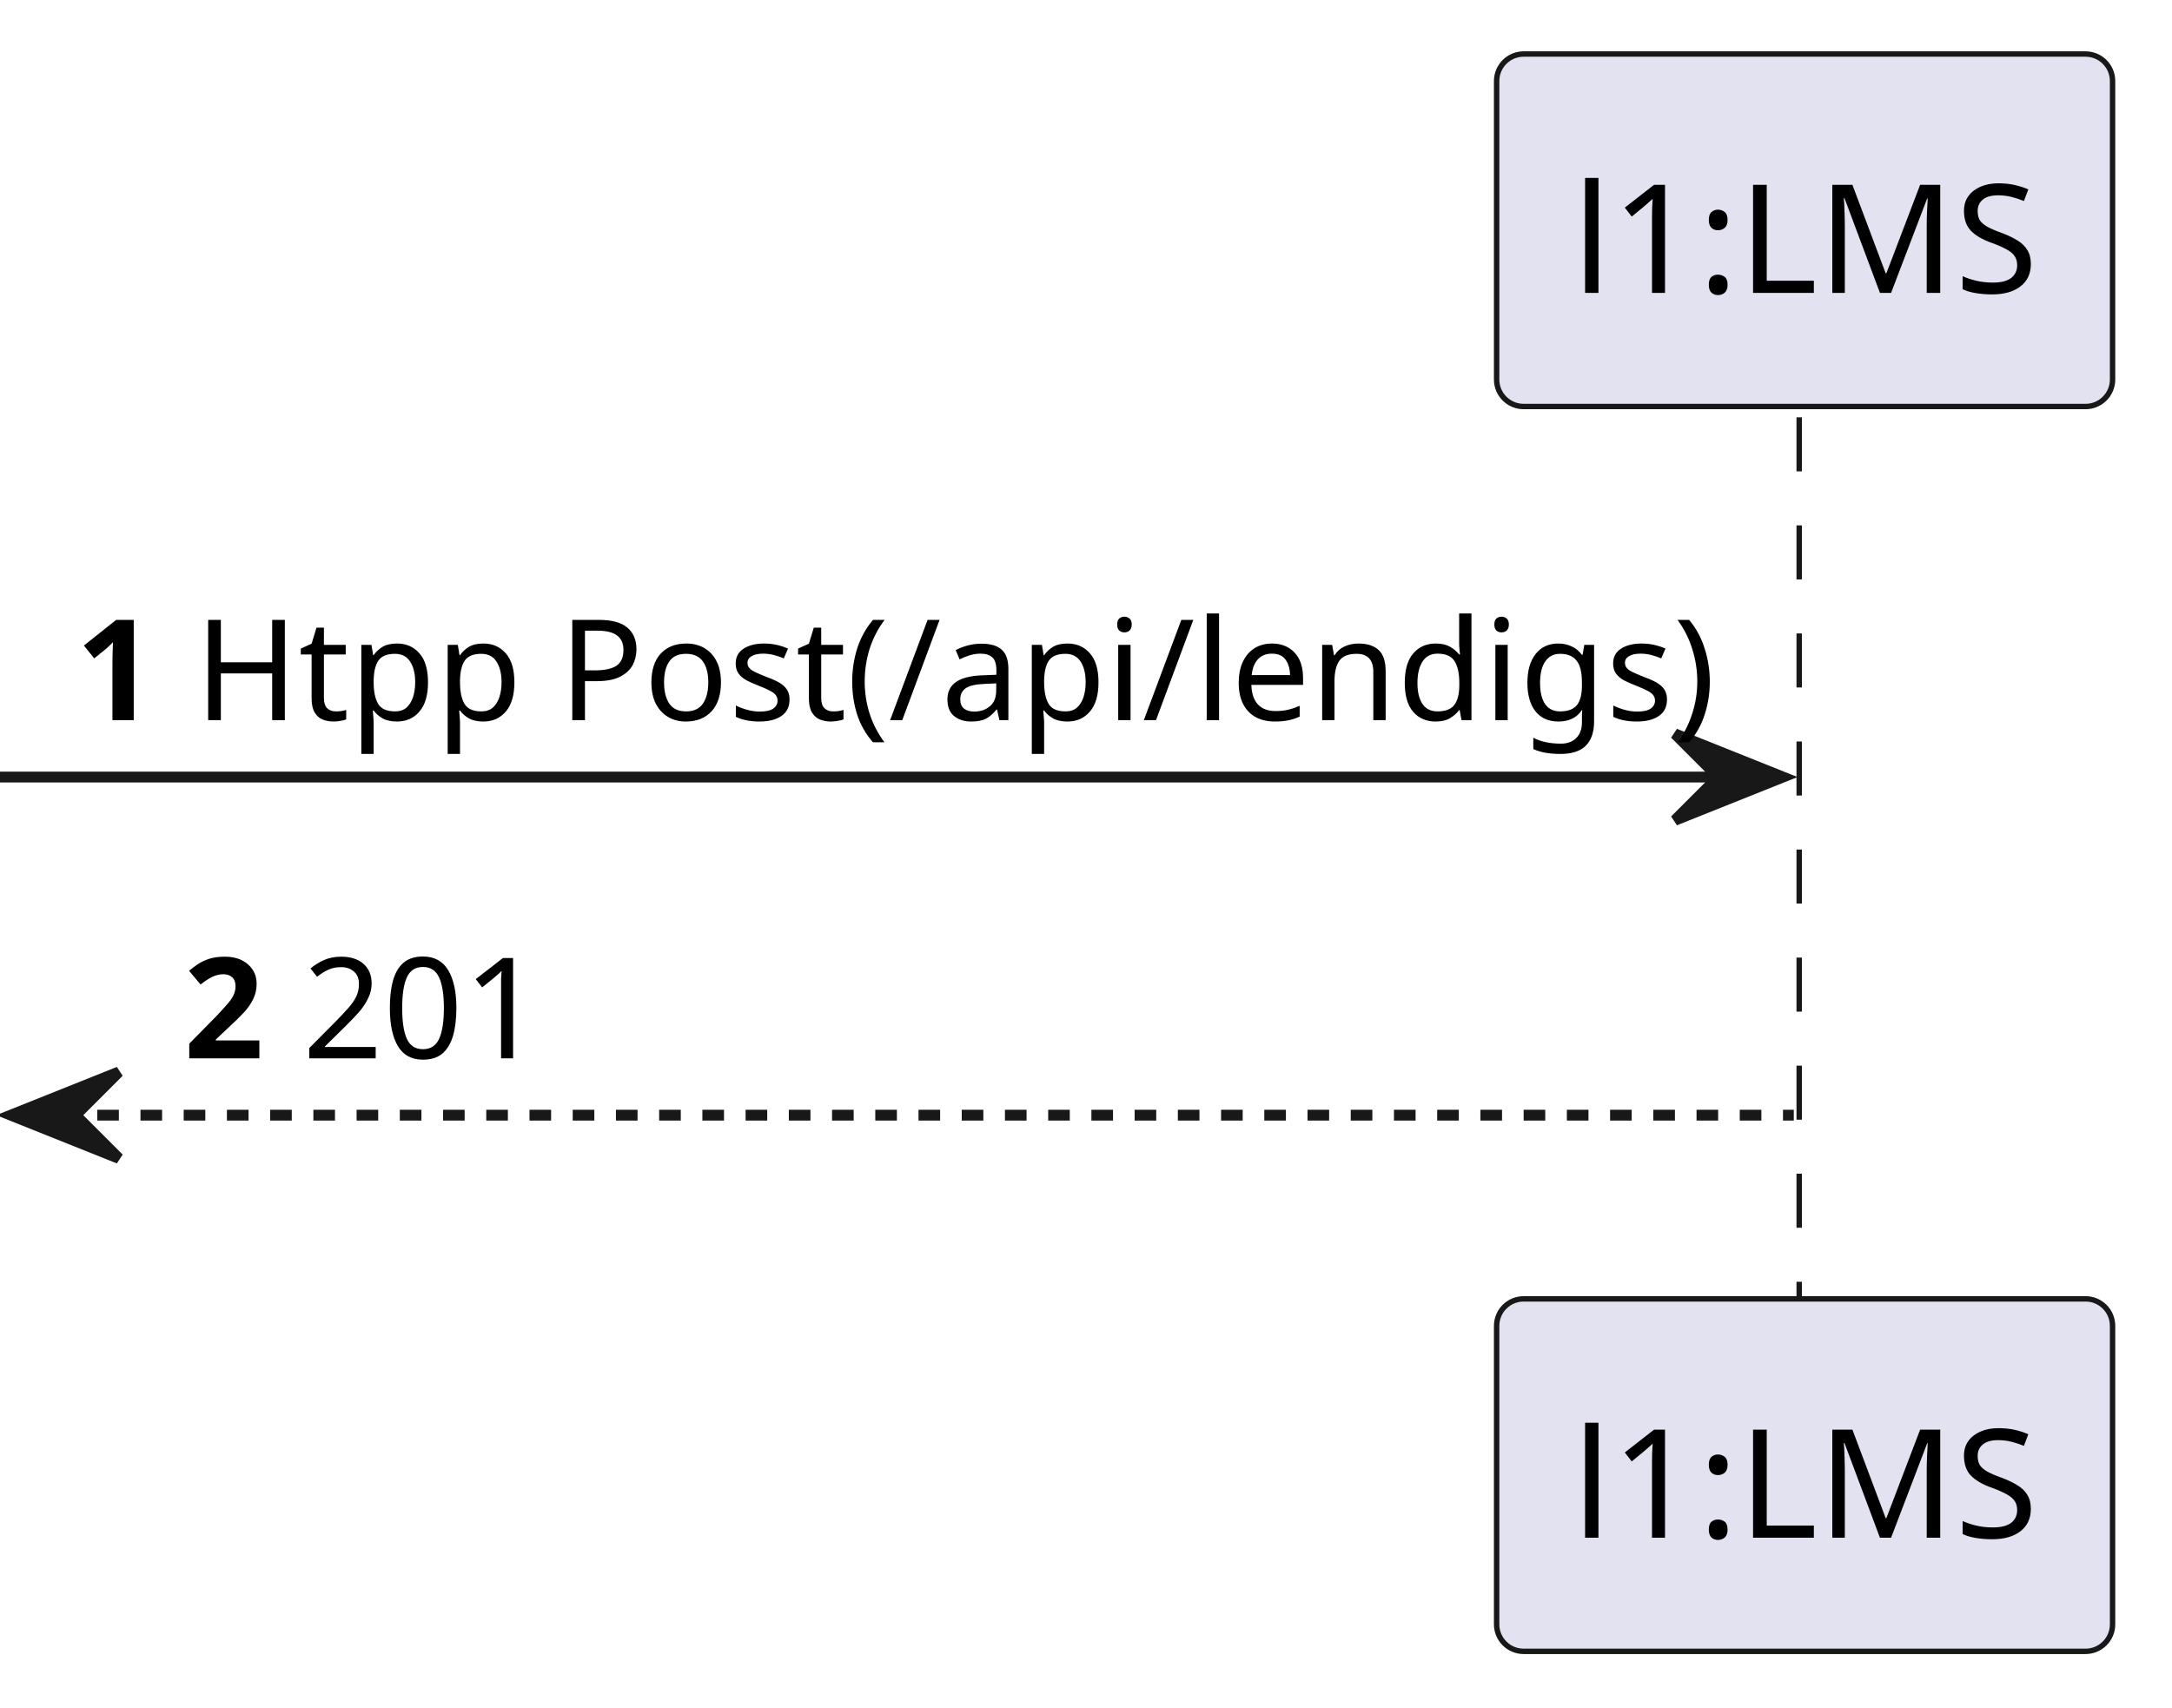
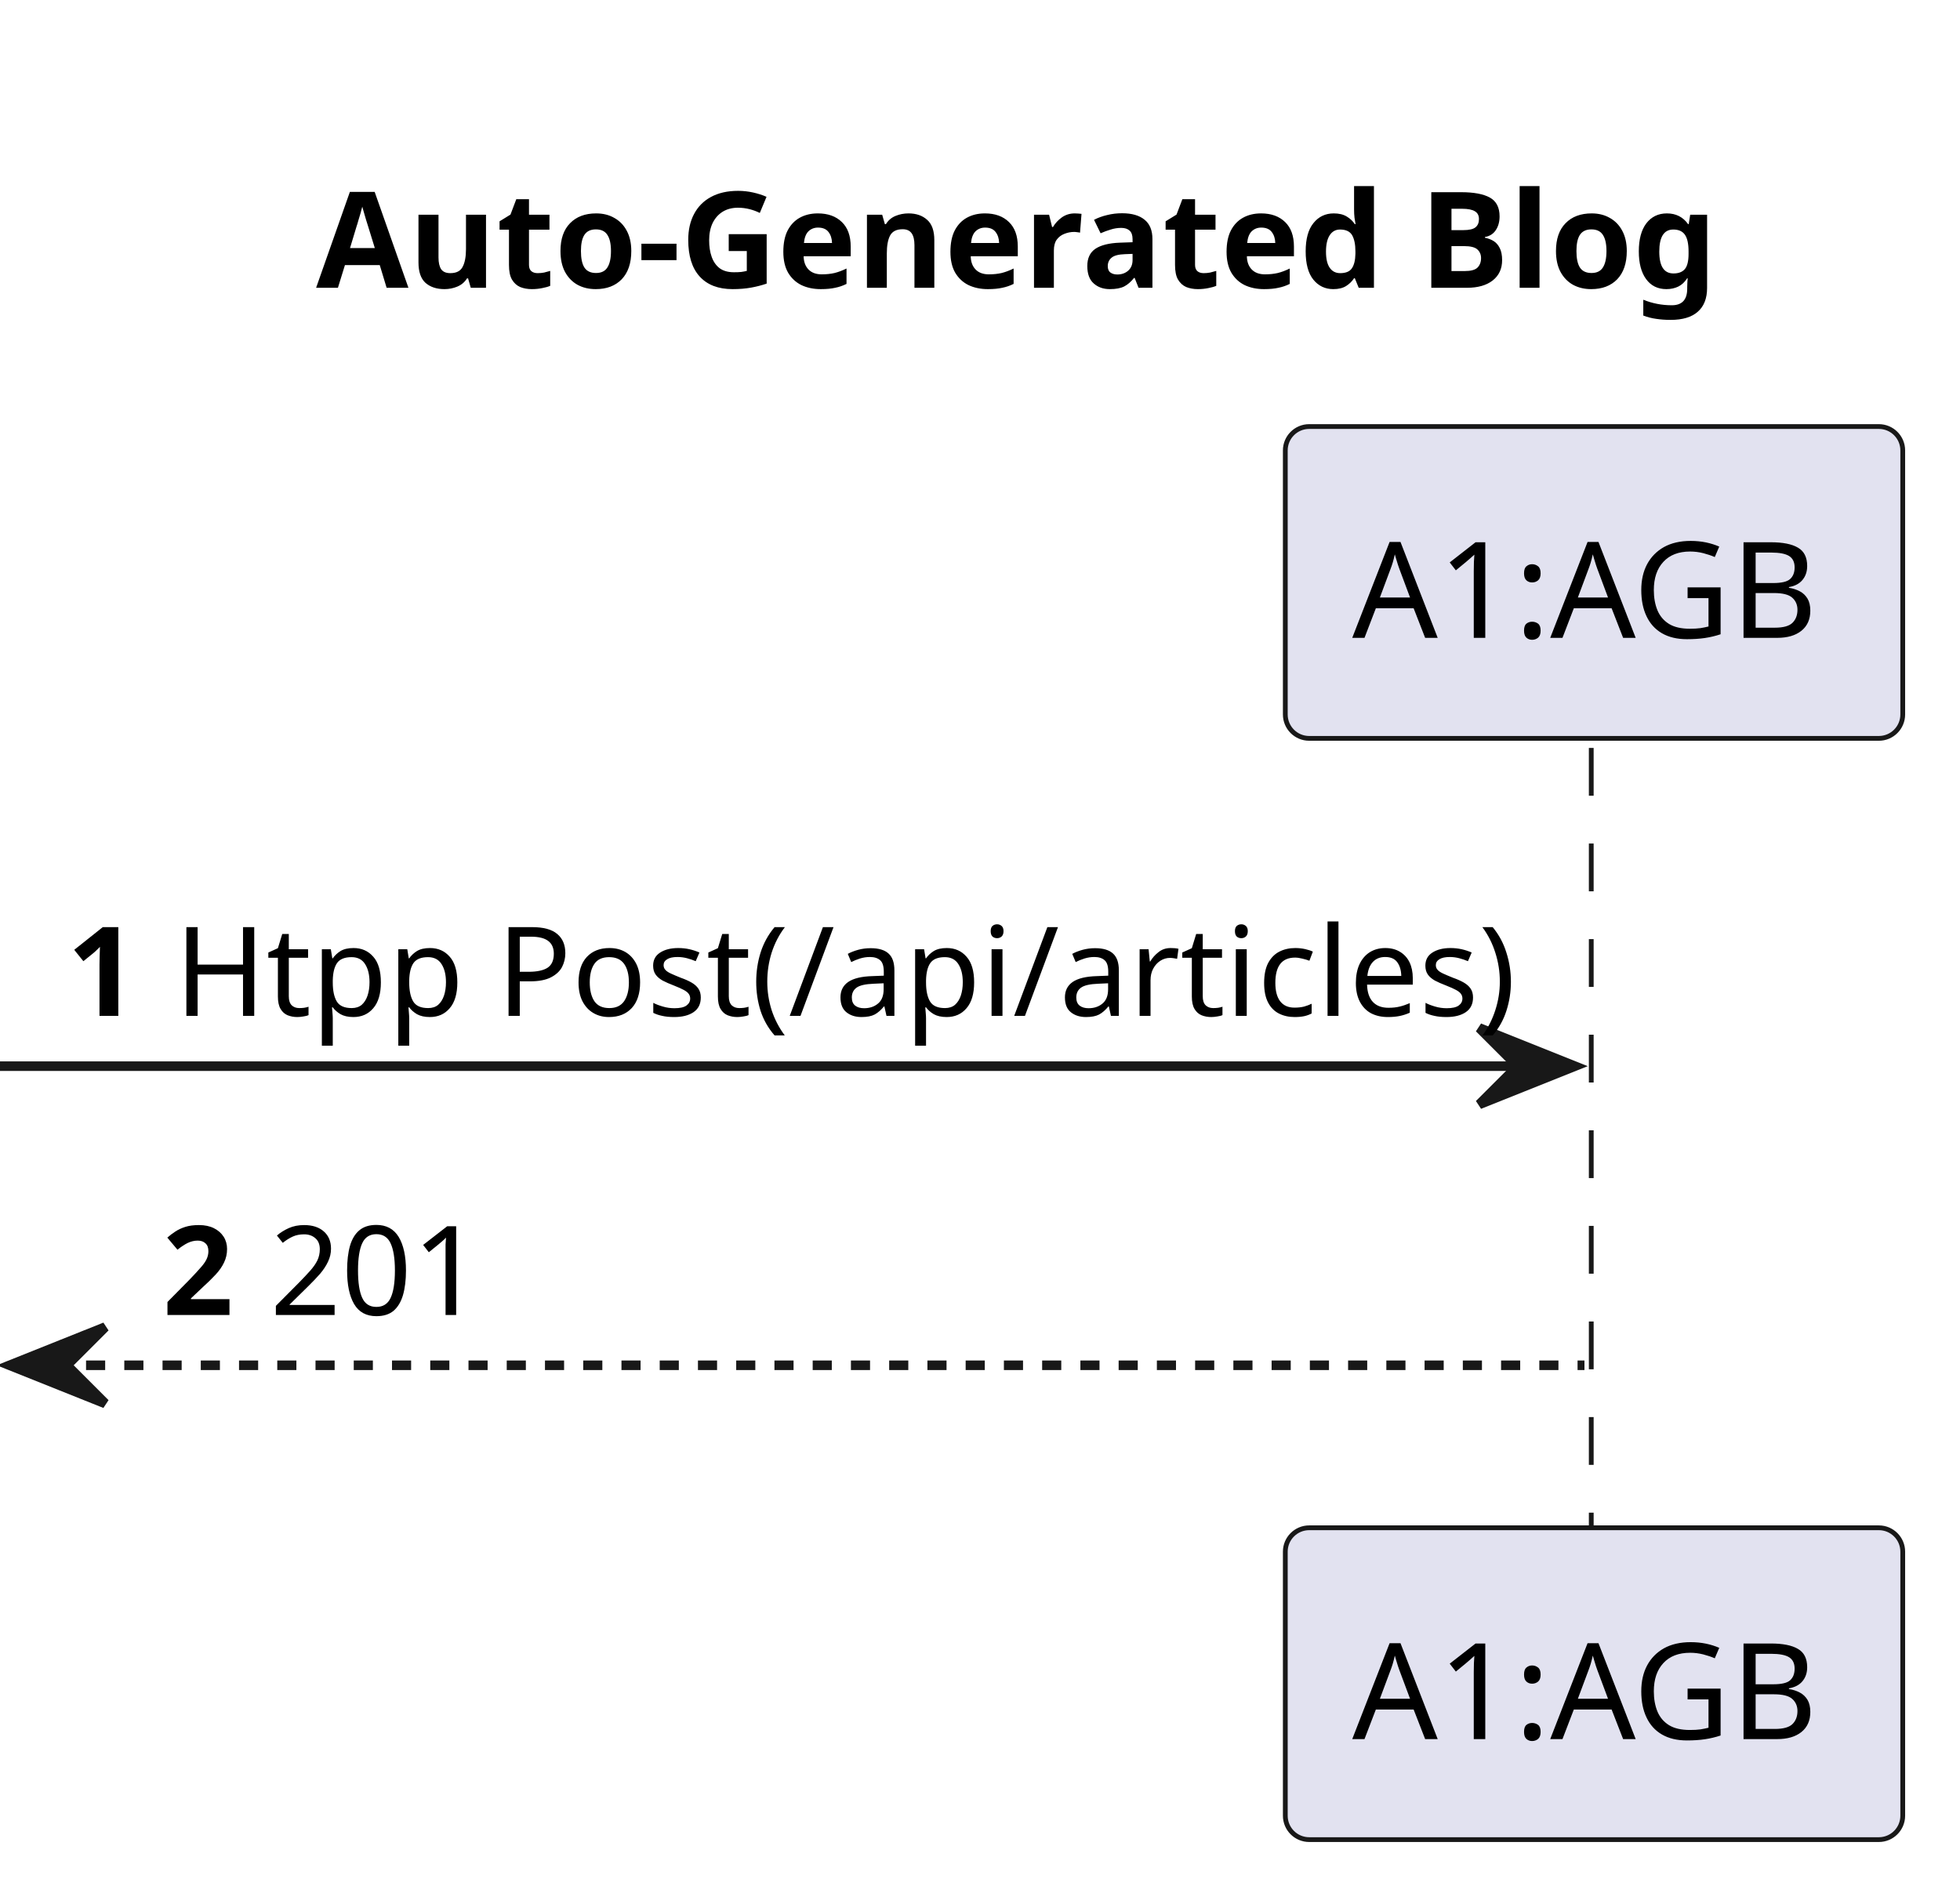
- <svg xmlns="http://www.w3.org/2000/svg" contentStyleType="text/css" height="158px" preserveAspectRatio="none" style="width:201px;height:158px;background:#FFFFFF;" version="1.1" viewBox="0 0 201 158" width="201px" zoomAndPan="magnify">
+ <svg xmlns="http://www.w3.org/2000/svg" contentStyleType="text/css" data-diagram-type="SEQUENCE" height="198px" preserveAspectRatio="none" style="width:205px;height:198px;background:#FFFFFF;" version="1.1" viewBox="0 0 205 198" width="205px" zoomAndPan="magnify">
  <defs />
  <g>
-     <line style="stroke:#181818;stroke-width:0.5;stroke-dasharray:5.0,5.0;" x1="166.5" x2="166.5" y1="38.621" y2="121.203" />
-     <rect fill="#E2E2F0" height="32.621" rx="2.5" ry="2.5" style="stroke:#181818;stroke-width:0.5;" width="57" x="138.5" y="5" />
-     <text fill="#000000" font-family="sans-serif" font-size="14" lengthAdjust="spacing" textLength="43" x="145.5" y="27.107">l1:LMS</text>
-     <rect fill="#E2E2F0" height="32.621" rx="2.5" ry="2.5" style="stroke:#181818;stroke-width:0.5;" width="57" x="138.5" y="120.203" />
-     <text fill="#000000" font-family="sans-serif" font-size="14" lengthAdjust="spacing" textLength="43" x="145.5" y="142.31">l1:LMS</text>
-     <polygon fill="#181818" points="155,67.912,165,71.912,155,75.912,159,71.912" style="stroke:#181818;stroke-width:1.0;" />
-     <line style="stroke:#181818;stroke-width:1.0;" x1="0" x2="161" y1="71.912" y2="71.912" />
-     <text fill="#000000" font-family="sans-serif" font-size="13" font-weight="bold" lengthAdjust="spacing" textLength="7" x="7" y="66.649">1</text>
-     <text fill="#000000" font-family="sans-serif" font-size="13" lengthAdjust="spacing" textLength="132" x="18" y="66.649">Htpp Post(/api/lendigs)</text>
-     <polygon fill="#181818" points="11,99.203,1,103.203,11,107.203,7,103.203" style="stroke:#181818;stroke-width:1.0;" />
-     <line style="stroke:#181818;stroke-width:1.0;stroke-dasharray:2.0,2.0;" x1="5" x2="166" y1="103.203" y2="103.203" />
-     <text fill="#000000" font-family="sans-serif" font-size="13" font-weight="bold" lengthAdjust="spacing" textLength="7" x="17" y="97.94">2</text>
-     <text fill="#000000" font-family="sans-serif" font-size="13" lengthAdjust="spacing" textLength="21" x="28" y="97.94">201</text>
+     <text fill="#000000" font-family="sans-serif" font-size="14" font-weight="bold" lengthAdjust="spacing" textLength="140.779" x="33.061" y="30.107">Auto-Generated Blog</text>
+     <g>
+       <rect fill="#000000" fill-opacity="0" height="82.582" width="8" x="162.722" y="78.242" />
+       <line style="stroke:#181818;stroke-width:0.5;stroke-dasharray:5,5;" x1="166.432" x2="166.432" y1="78.242" y2="160.824" />
+     </g>
+     <g class="participant participant-head" data-participant="AGB">
+       <rect fill="#E2E2F0" height="32.621" rx="2.5" ry="2.5" style="stroke:#181818;stroke-width:0.5;" width="64.579" x="134.432" y="44.621" />
+       <text fill="#000000" font-family="sans-serif" font-size="14" lengthAdjust="spacing" textLength="50.579" x="141.432" y="66.728">A1:AGB</text>
+     </g>
+     <g class="participant participant-tail" data-participant="AGB">
+       <rect fill="#E2E2F0" height="32.621" rx="2.5" ry="2.5" style="stroke:#181818;stroke-width:0.5;" width="64.579" x="134.432" y="159.824" />
+       <text fill="#000000" font-family="sans-serif" font-size="14" lengthAdjust="spacing" textLength="50.579" x="141.432" y="181.932">A1:AGB</text>
+     </g>
+     <g class="message" data-participant-1="AGB" data-participant-2="AGB">
+       <polygon fill="#181818" points="154.722,107.533,164.722,111.533,154.722,115.533,158.722,111.533" style="stroke:#181818;stroke-width:1;" />
+       <line style="stroke:#181818;stroke-width:1;" x1="0" x2="160.722" y1="111.533" y2="111.533" />
+       <text fill="#000000" font-family="sans-serif" font-size="13" font-weight="bold" lengthAdjust="spacing" textLength="7.23" x="7" y="106.27">1</text>
+       <text fill="#000000" font-family="sans-serif" font-size="13" lengthAdjust="spacing" textLength="131.492" x="18.23" y="106.27">Htpp Post(/api/articles)</text>
+     </g>
+     <g class="message" data-participant-1="AGB" data-participant-2="AGB">
+       <polygon fill="#181818" points="11,138.824,1,142.824,11,146.824,7,142.824" style="stroke:#181818;stroke-width:1;" />
+       <line style="stroke:#181818;stroke-width:1;stroke-dasharray:2,2;" x1="5" x2="165.722" y1="142.824" y2="142.824" />
+       <text fill="#000000" font-family="sans-serif" font-size="13" font-weight="bold" lengthAdjust="spacing" textLength="7.23" x="17" y="137.561">2</text>
+       <text fill="#000000" font-family="sans-serif" font-size="13" lengthAdjust="spacing" textLength="21.69" x="28.23" y="137.561">201</text>
+     </g>
  </g>
</svg>
